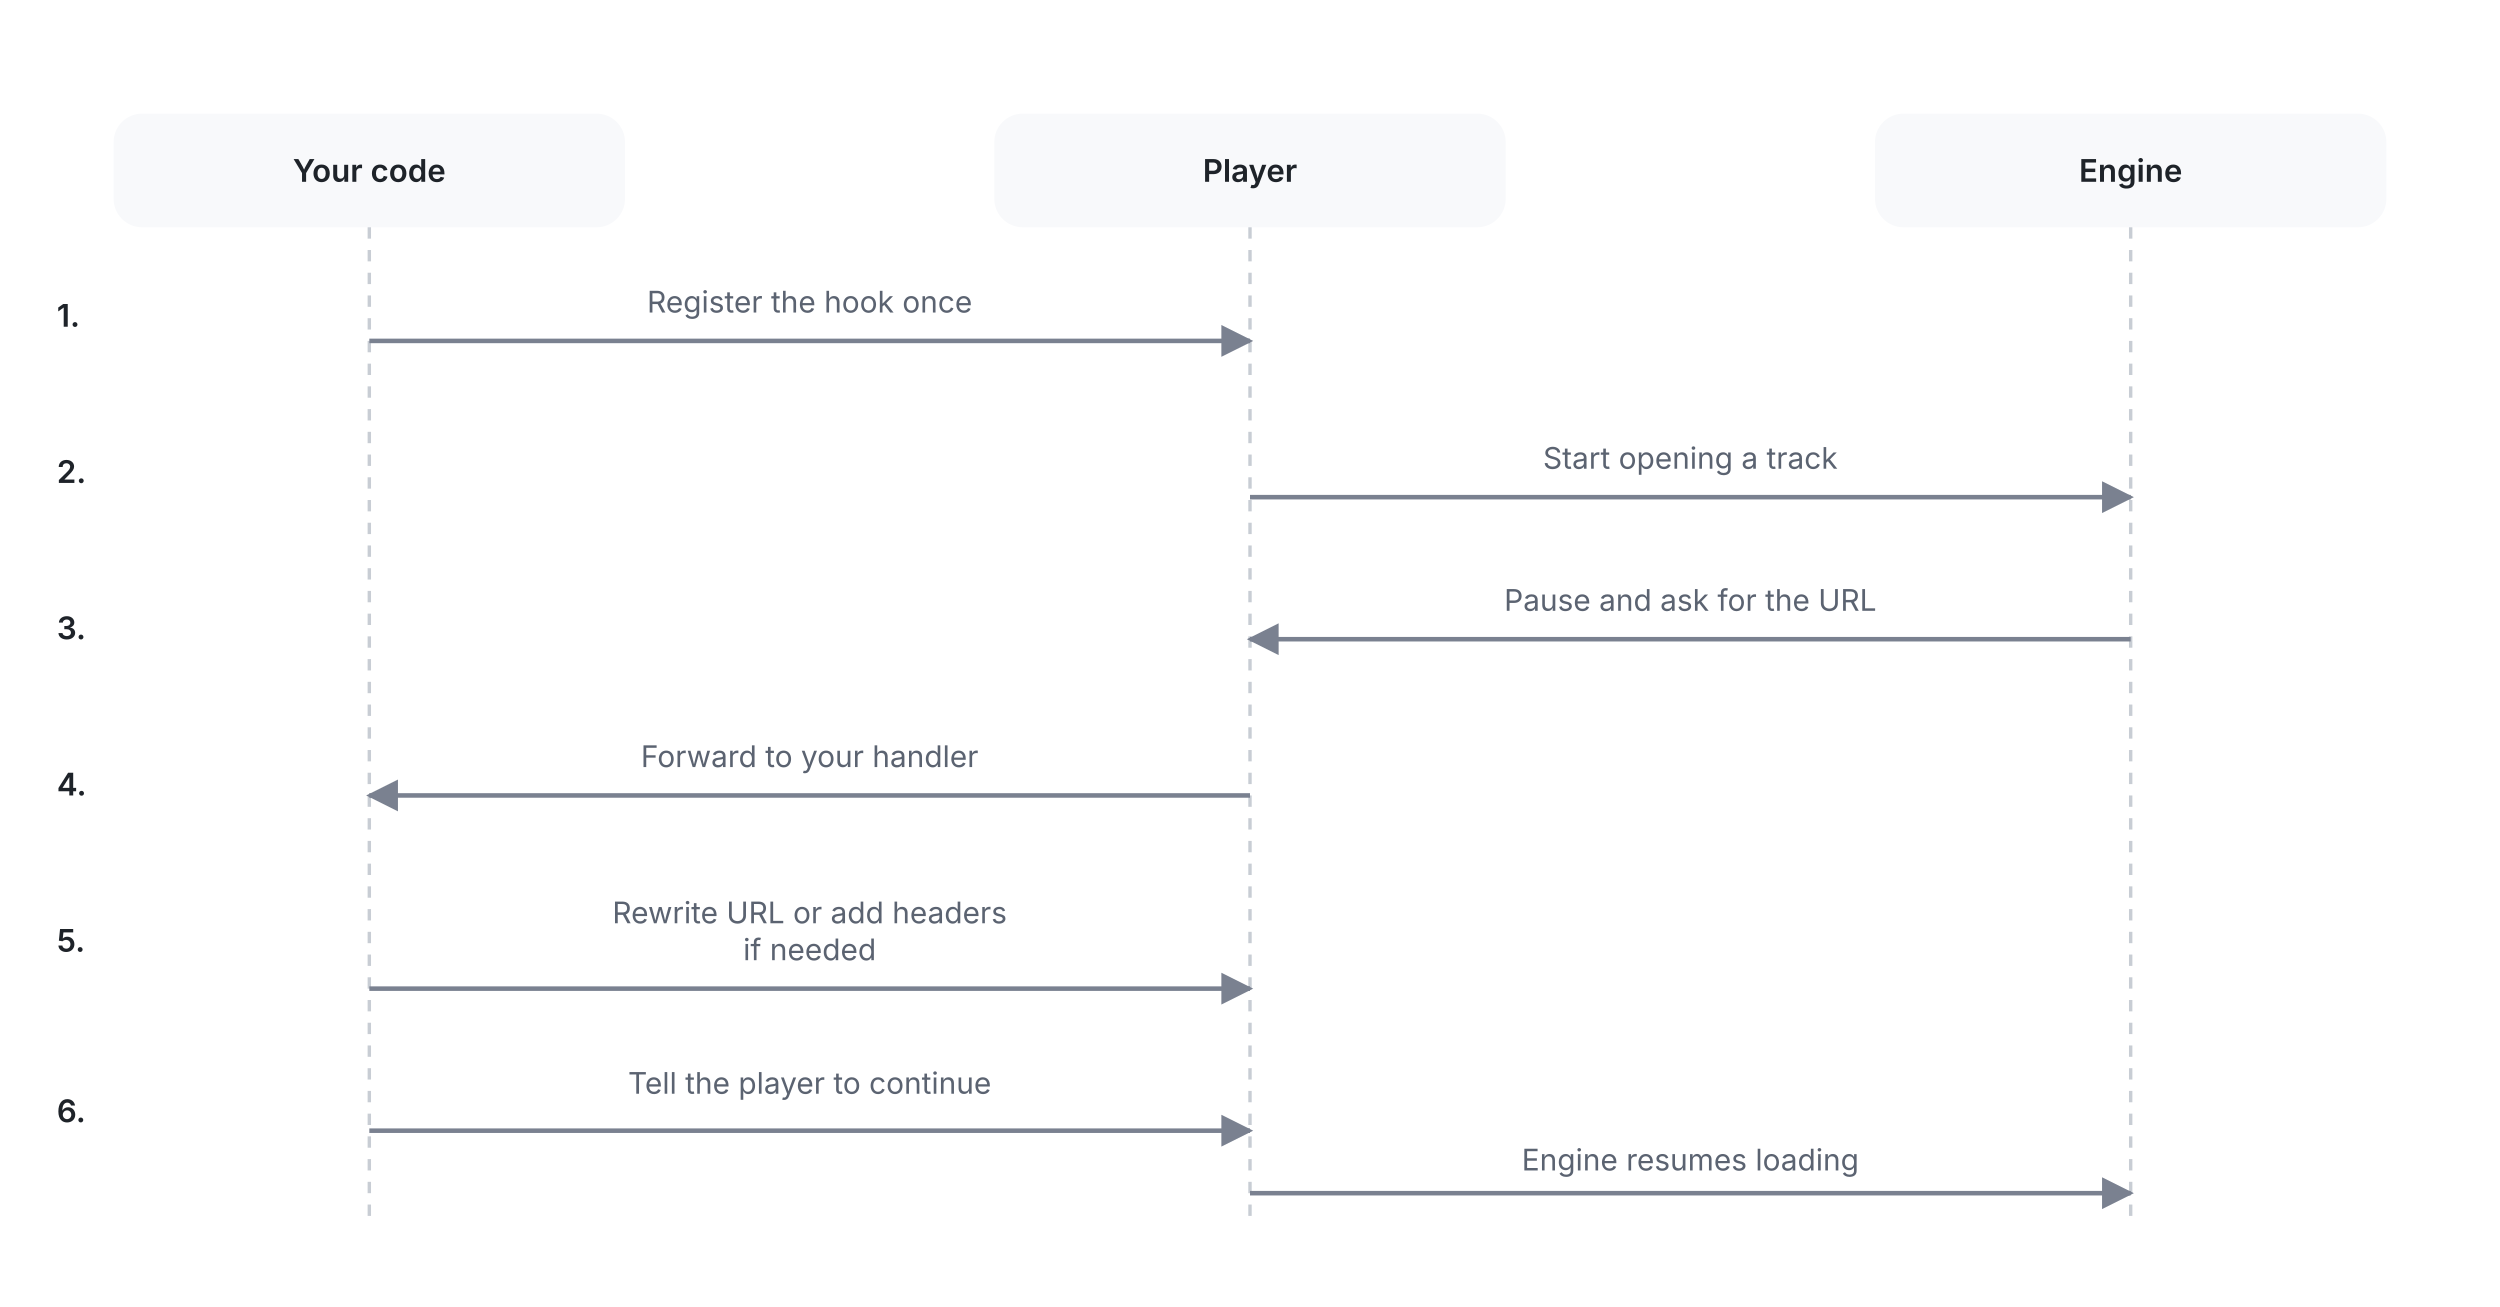
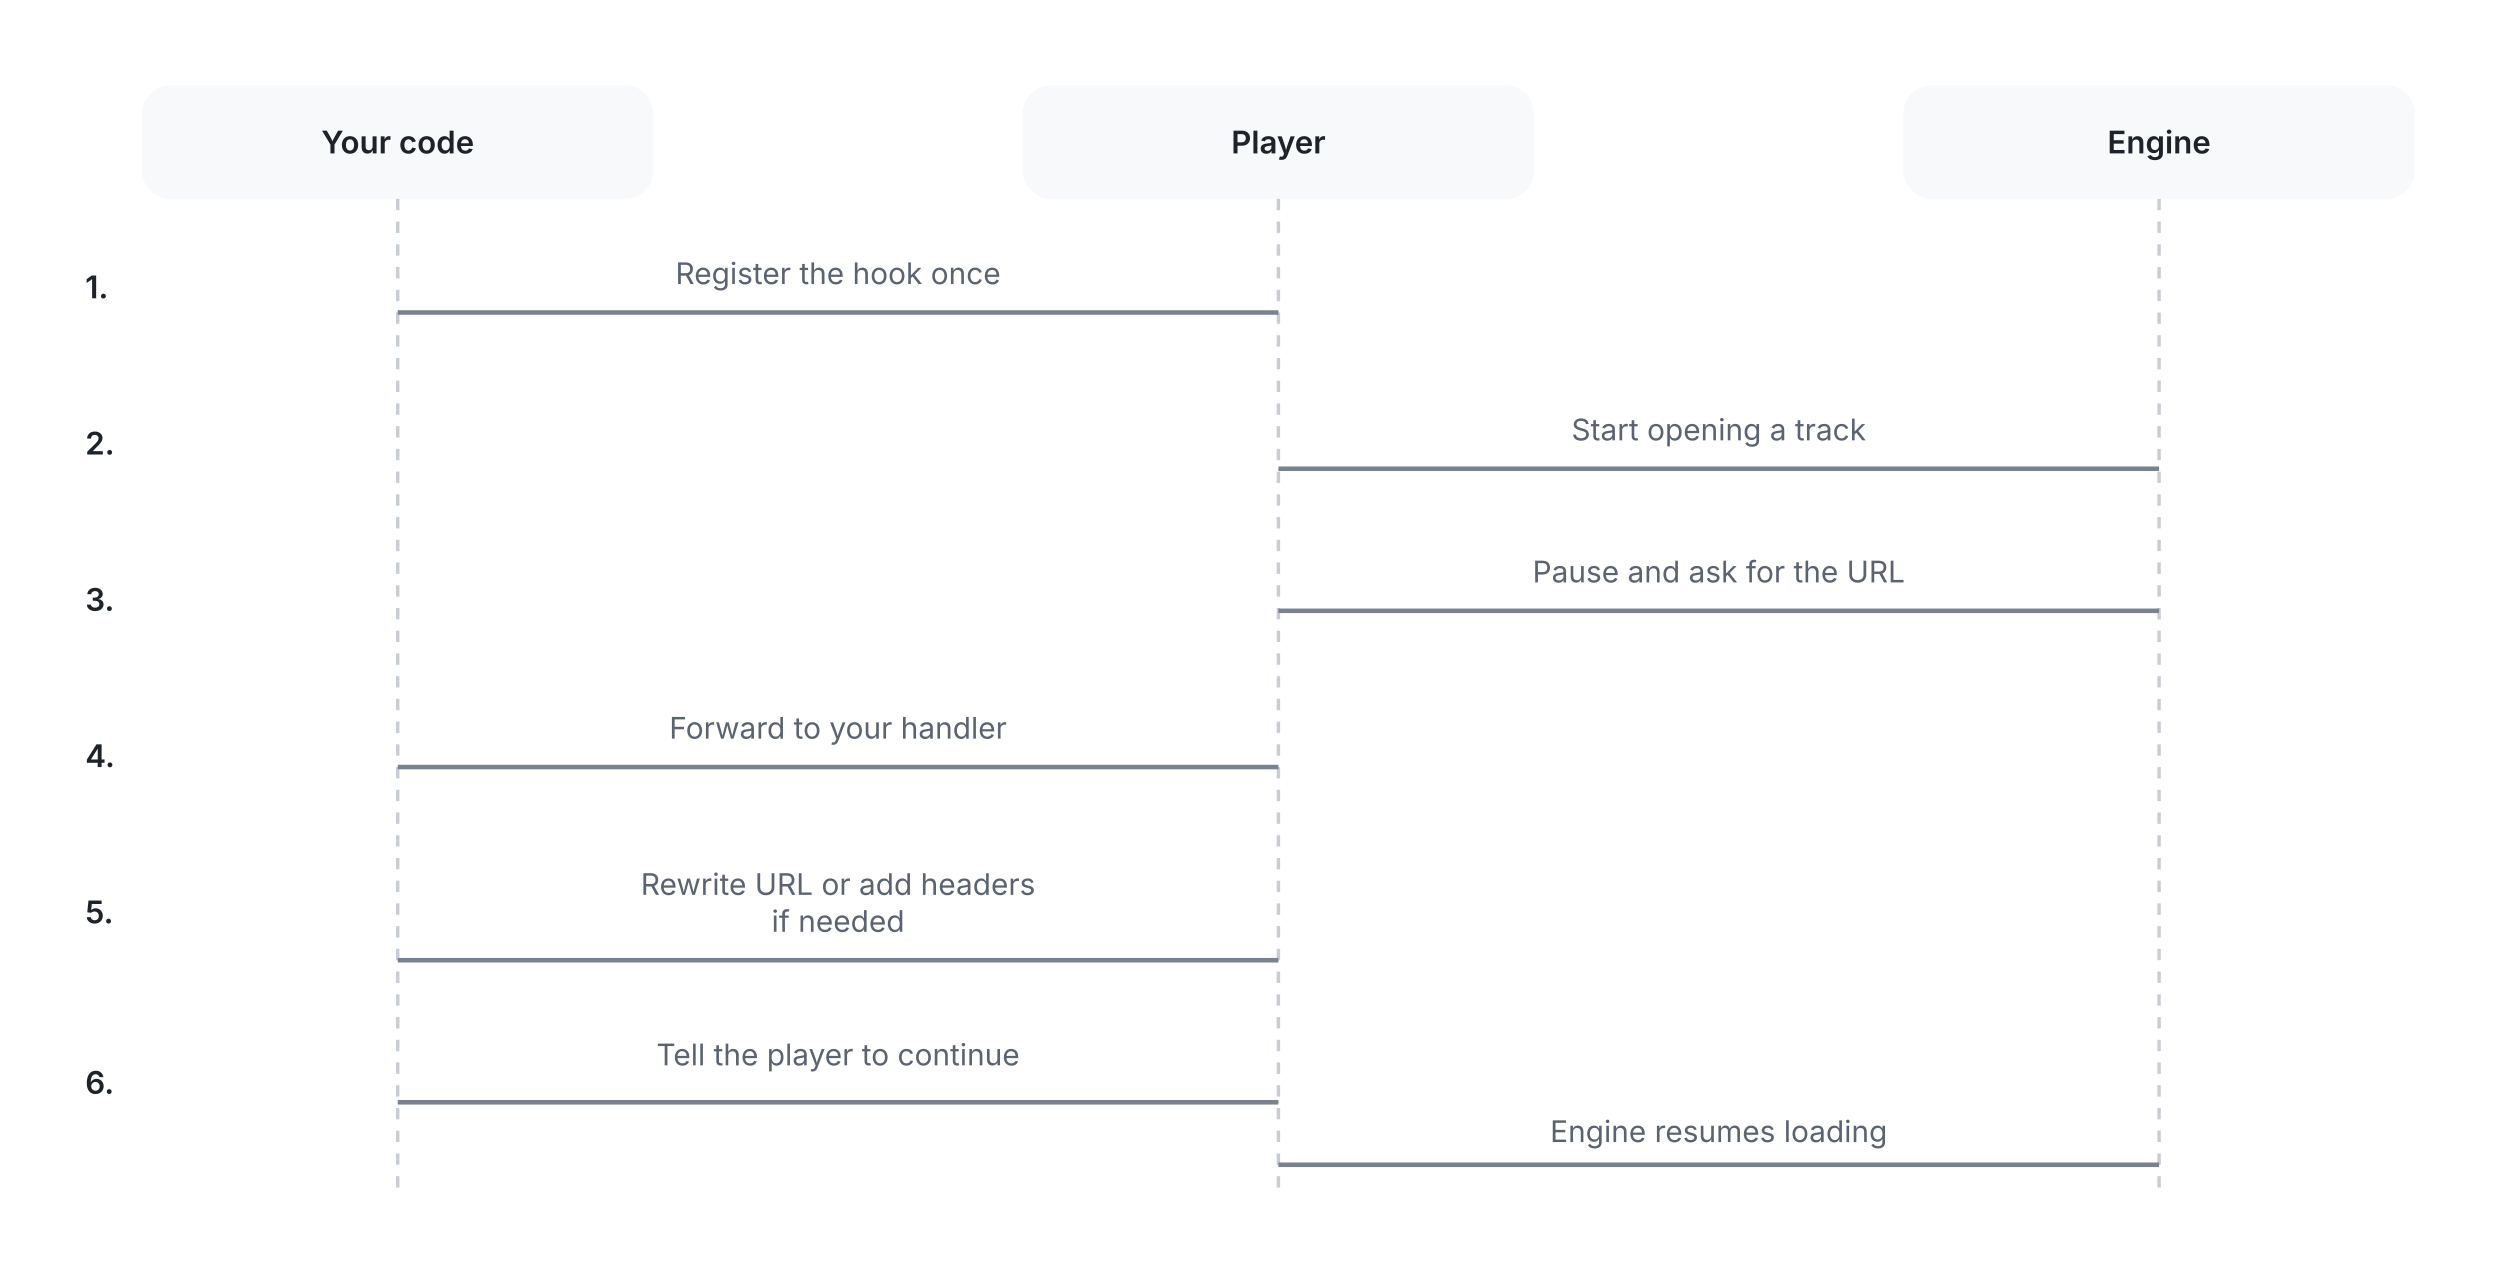
- <svg xmlns="http://www.w3.org/2000/svg" viewBox="0 0 880 460" font-family="system-ui, -apple-system, sans-serif" font-size="11" role="img" aria-label="Load hook sequence">
+ <svg xmlns="http://www.w3.org/2000/svg" viewBox="-10 10 880 448" font-family="system-ui, -apple-system, sans-serif" font-size="11" role="img" aria-label="Load hook sequence">
  <defs>
-     <marker id="ar3" viewBox="0 0 10 10" refX="9" refY="5" markerWidth="7" markerHeight="7" orient="auto-start-reverse">
+     <marker id="ar3" viewBox="0 0 860 468" refX="9" refY="5" markerWidth="7" markerHeight="7" orient="auto-start-reverse">
      <path d="M0,0 L10,5 L0,10 z" fill="#7a8190" />
    </marker>
  </defs>
  <style>
    .lifeline  { stroke: #c8cdd4; stroke-dasharray: 4,4; stroke-width: 1.2; }
    rect       { fill: #f8f9fb; rx: 10; ry: 10; }
    .name      { font-weight: 600; fill: #1e2329; }
    .msg       { stroke: #7a8190; stroke-width: 1.6; fill: none; marker-end: url(#ar3); }
    .edge-text { fill: #5b6371; font-size: 10.5px; }
    .step      { font-weight: 600; fill: #1e2329; }
  </style>
  <rect x="40" y="40" width="180" height="40" />
  <text class="name" x="130" y="64" text-anchor="middle">Your code</text>
  <line class="lifeline" x1="130" y1="80" x2="130" y2="430" />
  <rect x="350" y="40" width="180" height="40" />
  <text class="name" x="440" y="64" text-anchor="middle">Player</text>
  <line class="lifeline" x1="440" y1="80" x2="440" y2="430" />
  <rect x="660" y="40" width="180" height="40" />
  <text class="name" x="750" y="64" text-anchor="middle">Engine</text>
  <line class="lifeline" x1="750" y1="80" x2="750" y2="430" />
  <text class="step" x="20" y="115">1.</text>
  <text class="edge-text" x="285" y="110" text-anchor="middle">Register the hook once</text>
  <path class="msg" d="M130,120 L440,120" />
  <text class="step" x="20" y="170">2.</text>
  <text class="edge-text" x="595" y="165" text-anchor="middle">Start opening a track</text>
  <path class="msg" d="M440,175 L750,175" />
  <text class="step" x="20" y="225">3.</text>
  <text class="edge-text" x="595" y="215" text-anchor="middle">Pause and ask for the URL</text>
  <path class="msg" d="M750,225 L440,225" />
  <text class="step" x="20" y="280">4.</text>
  <text class="edge-text" x="285" y="270" text-anchor="middle">Forward to your handler</text>
  <path class="msg" d="M440,280 L130,280" />
  <text class="step" x="20" y="335">5.</text>
  <text class="edge-text" x="285" y="325" text-anchor="middle">Rewrite URL or add headers</text>
  <text class="edge-text" x="285" y="338" text-anchor="middle">if needed</text>
  <path class="msg" d="M130,348 L440,348" />
  <text class="step" x="20" y="395">6.</text>
  <text class="edge-text" x="285" y="385" text-anchor="middle">Tell the player to continue</text>
  <path class="msg" d="M130,398 L440,398" />
  <path class="msg" d="M440,420 L750,420" />
  <text class="edge-text" x="595" y="412" text-anchor="middle">Engine resumes loading</text>
</svg>
